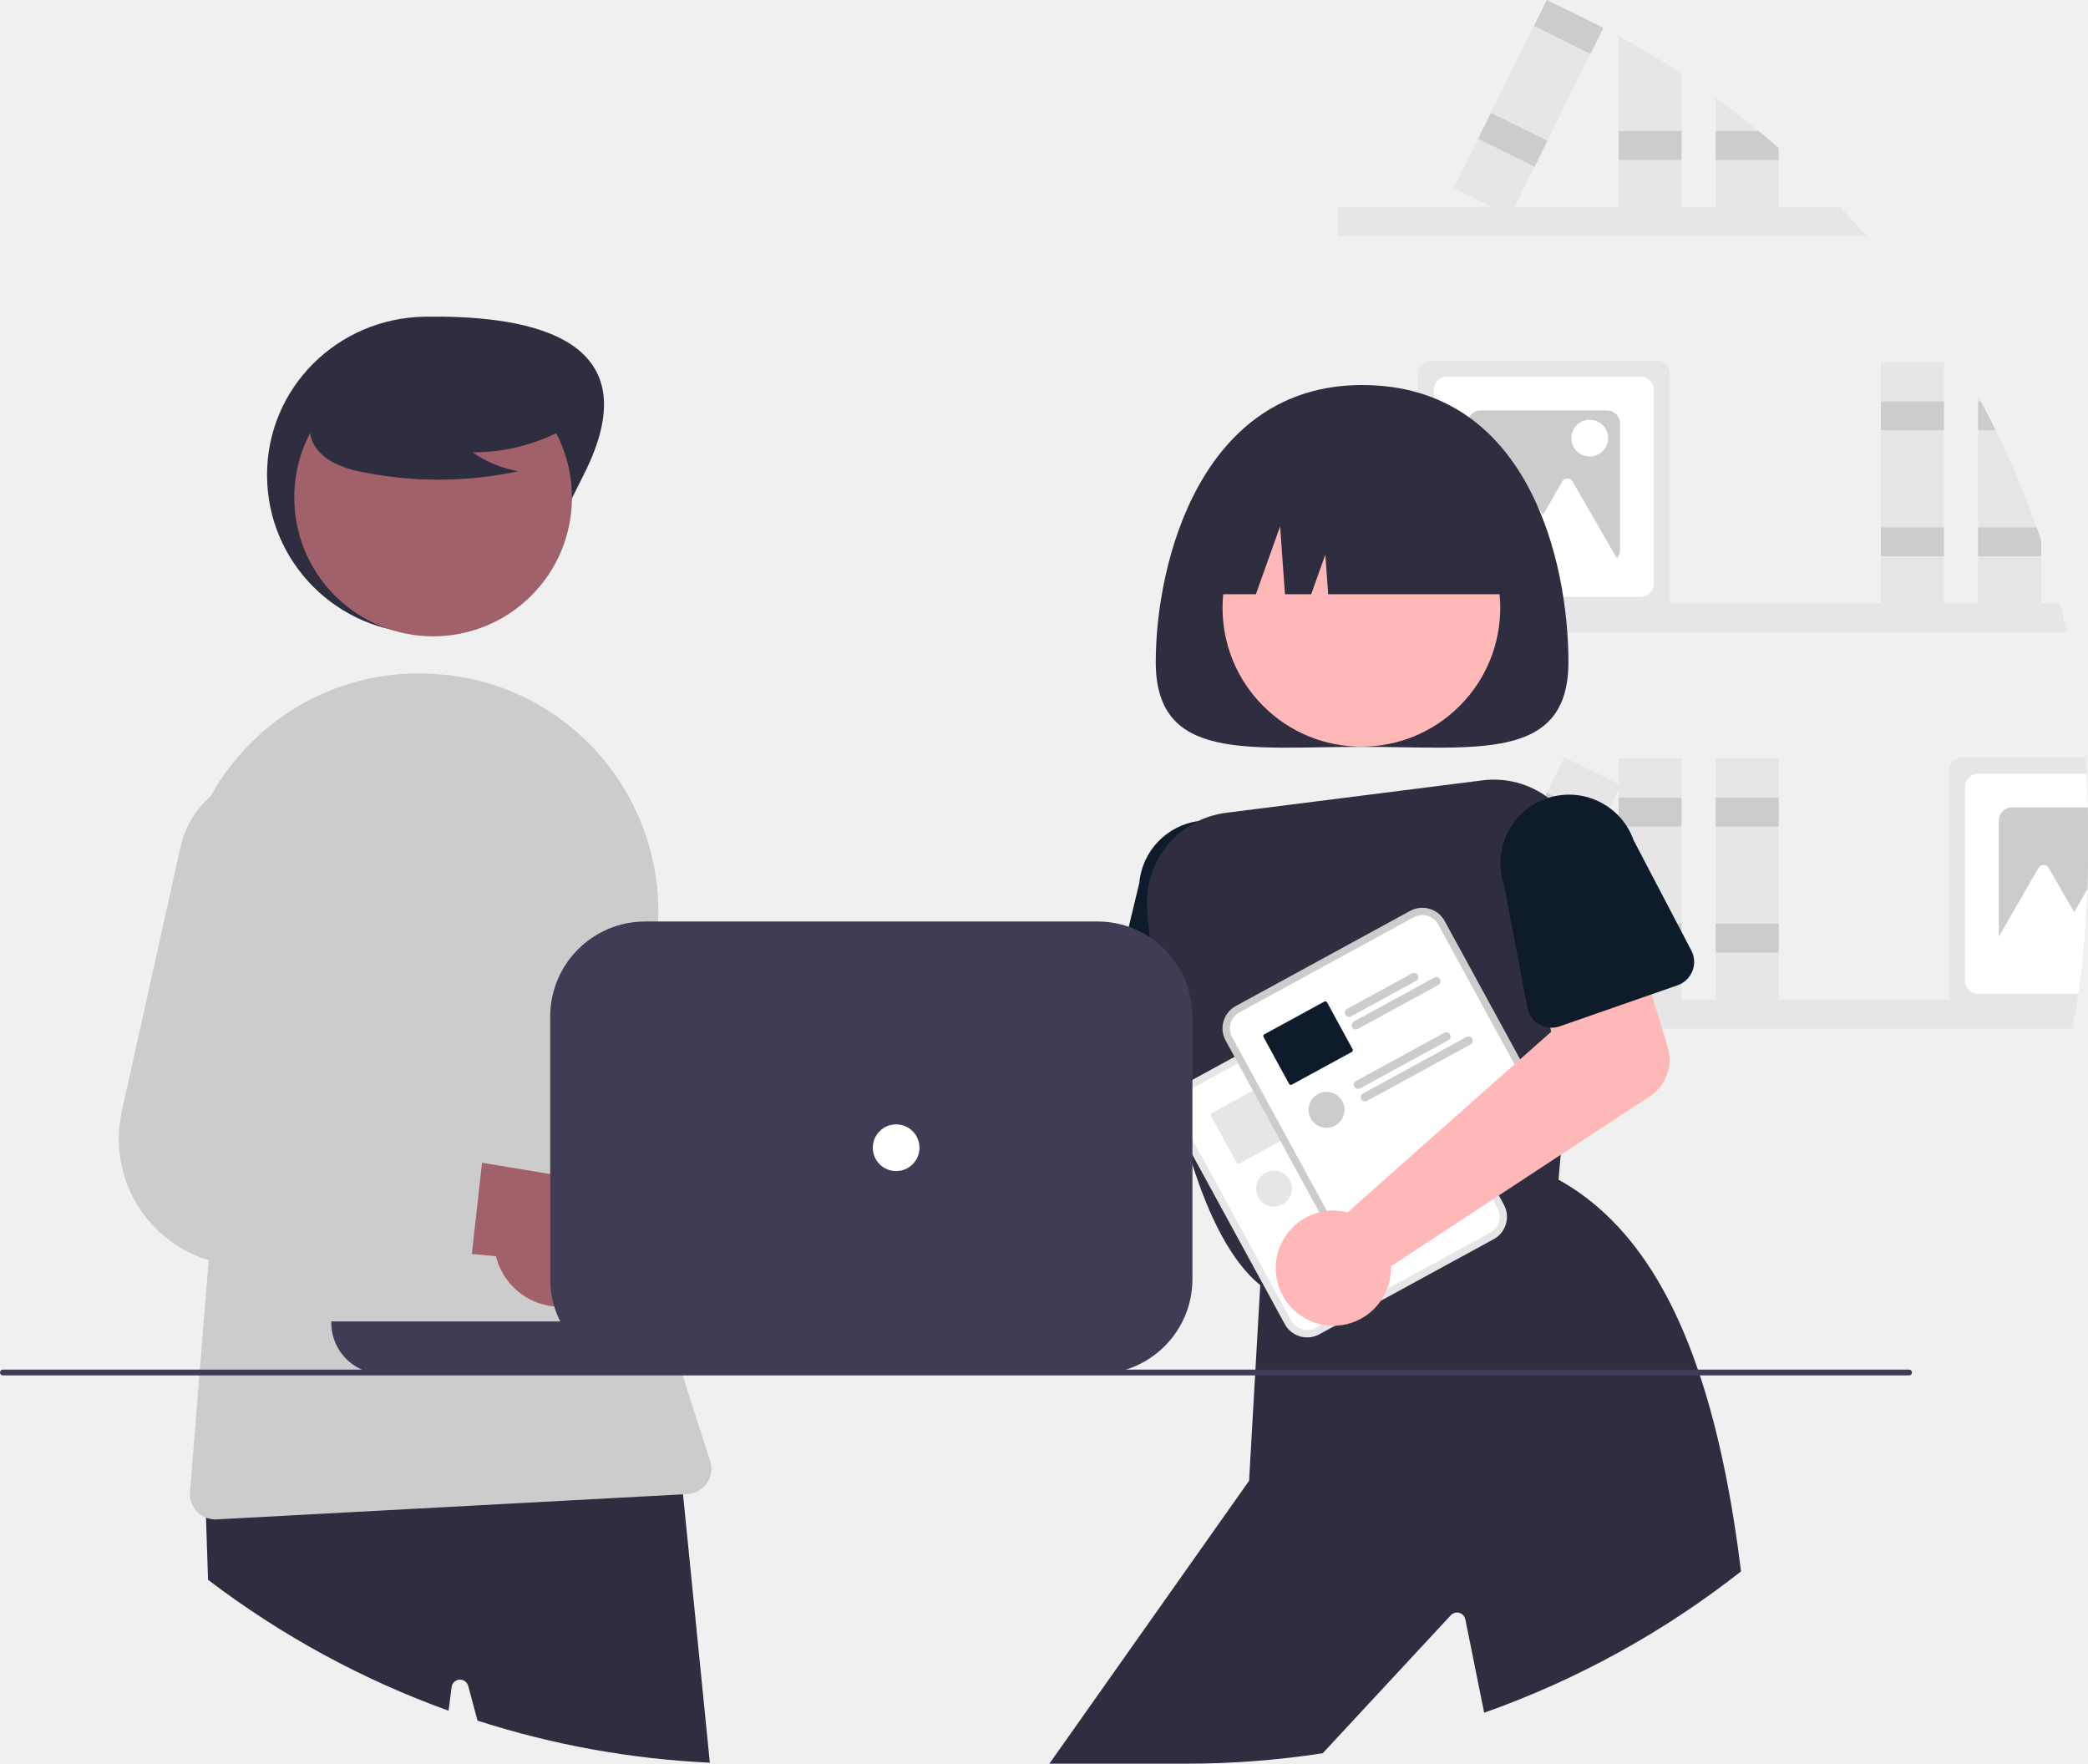
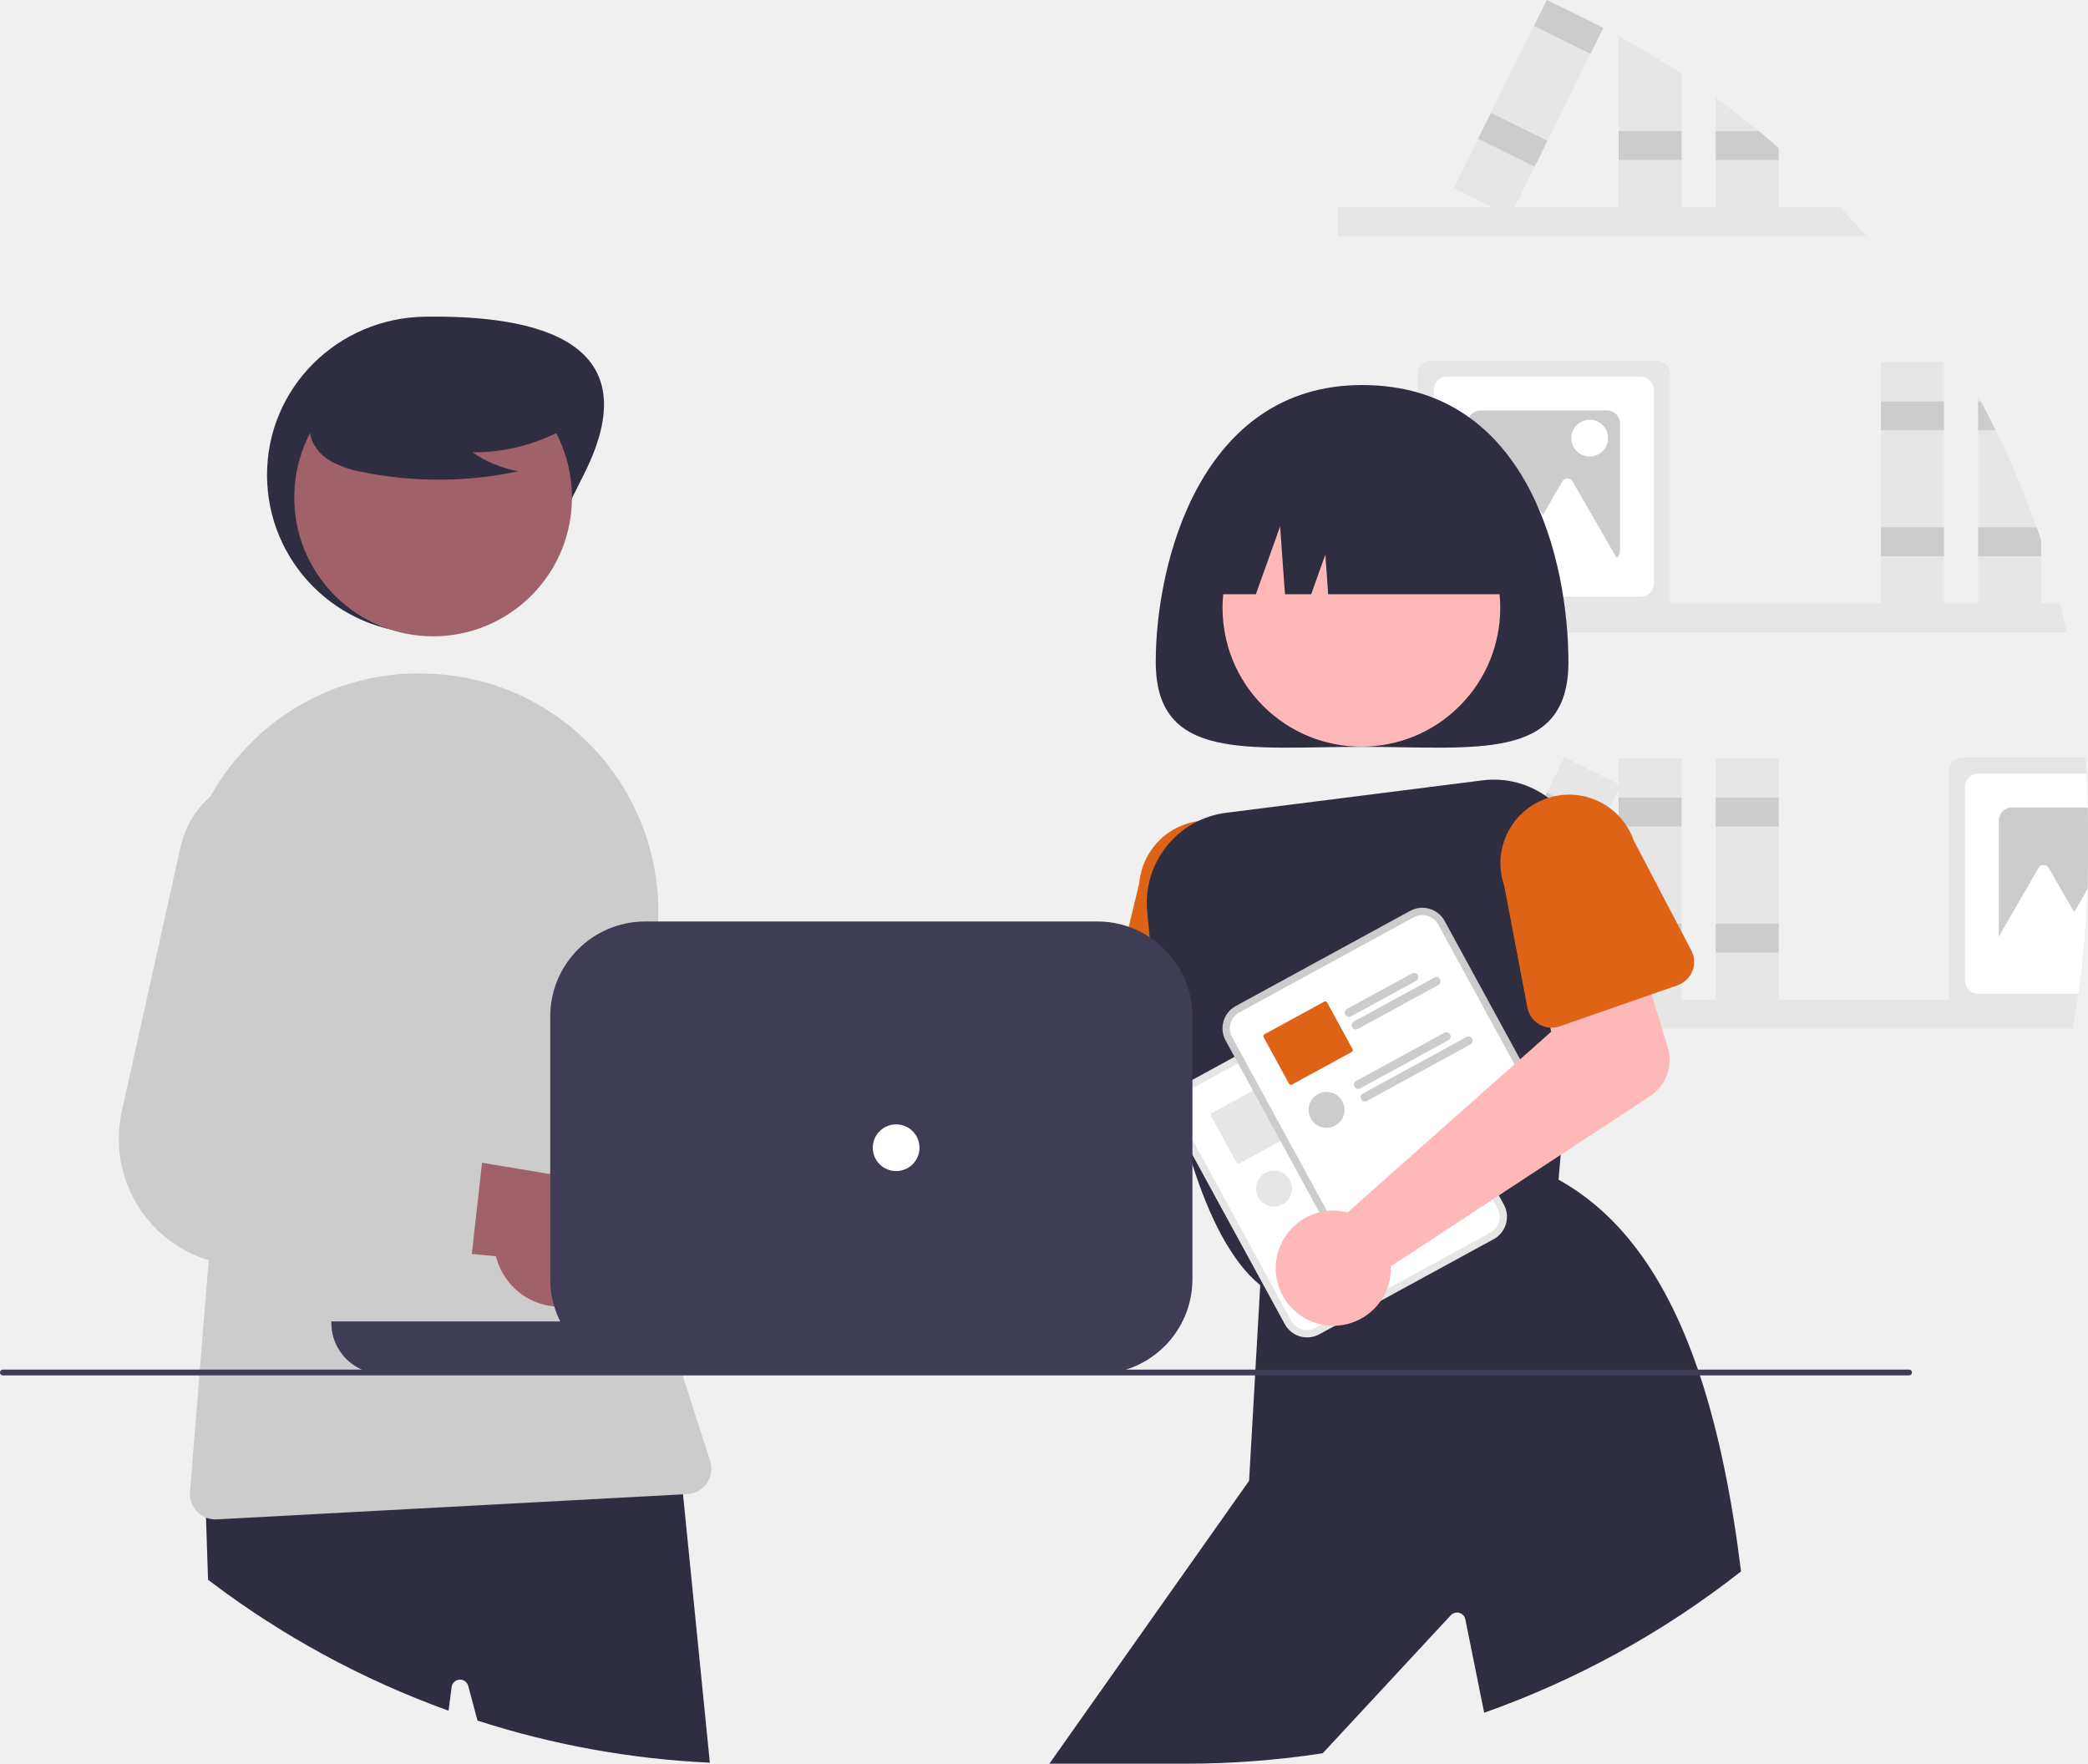
<svg xmlns="http://www.w3.org/2000/svg" id="a3fb4343-95d2-4a83-b68f-ed4eefcf6705" data-name="Layer 1" width="715.296" height="604.17" viewBox="0 0 715.296 604.17">
  <path d="M948.018,354.635q1.26,4.92,2.36,9.89H700.648v-9.89Z" transform="translate(-242.3521 -147.915)" fill="#e6e6e6" />
  <path d="M940.058,328.565a305.612,305.612,0,0,0-14.04-33.26q-2.46-4.995-5.11-9.89c-.29-.56-.6-1.12-.91-1.68v73.6h21.58v-24.39Z" transform="translate(-242.3521 -147.915)" fill="#e6e6e6" />
  <path d="M926.018,295.305h-6.02V285.415h.91Q923.563,290.305,926.018,295.305Z" transform="translate(-242.3521 -147.915)" fill="#ccc" />
  <polygon points="697.706 180.65 677.646 180.65 677.646 190.54 699.226 190.54 699.226 185.03 697.706 180.65" fill="#ccc" />
  <rect x="644.385" y="124.017" width="21.576" height="85.404" fill="#e6e6e6" />
  <rect x="644.385" y="137.502" width="21.576" height="9.889" fill="#ccc" />
  <rect x="644.385" y="180.653" width="21.576" height="9.889" fill="#ccc" />
  <path d="M809.918,271.435h-77.4a4.507,4.507,0,0,0-4.5,4.5v77.4a4.656,4.656,0,0,0,.19,1.3,4.51,4.51,0,0,0,4.31,3.2H809.918a4.509,4.509,0,0,0,4.31-3.2,4.638,4.638,0,0,0,.19-1.3v-77.4A4.507,4.507,0,0,0,809.918,271.435Z" transform="translate(-242.3521 -147.915)" fill="#e6e6e6" />
  <path d="M804.418,276.935h-66.4a4.507,4.507,0,0,0-4.5,4.5v66.4a4.507,4.507,0,0,0,4.5,4.5H804.418a4.507,4.507,0,0,0,4.5-4.5v-66.4A4.507,4.507,0,0,0,804.418,276.935Z" transform="translate(-242.3521 -147.915)" fill="#fff" />
  <path d="M792.838,288.515H749.598a4.507,4.507,0,0,0-4.5,4.5v43.24a4.507,4.507,0,0,0,4.5,4.5h43.24a4.523,4.523,0,0,0,4.5-4.5v-43.24A4.507,4.507,0,0,0,792.838,288.515Z" transform="translate(-242.3521 -147.915)" fill="#ccc" />
  <path d="M790.172,328.628l-9.133-15.819a2,2,0,0,0-3.464,0l-6.669,11.551-8.746-15.147a2,2,0,0,0-3.464 0l-9.133,15.819-10.865,18.819H759.653l-2.076,3.596h43.461Z" transform="translate(-242.3521 -147.915)" fill="#fff" />
  <circle cx="544.597" cy="150.088" r="6.293" fill="#fff" />
  <path d="M957.568,424.515q-.105-5.82-.46-11.58c-.1-1.84-.22-3.67-.37-5.5H914.518a4.507,4.507,0,0,0-4.5,4.5v77.4a4.09,4.09,0,0,0,.13,1.05,4.504,4.504,0,0,0,4.37,3.45H953.438c.2-1.14.39-2.3.56-3.45.11-.68.22-1.37.32-2.05.24-1.63.47-3.26.68-4.89q.45-3.33.81-6.69,1.32-12.045,1.7-24.35v-.01q.135-4.635.14-9.31v-12C957.648,428.885,957.628,426.695,957.568,424.515Z" transform="translate(-242.3521 -147.915)" fill="#e6e6e6" />
  <path d="M957.568,424.515q-.105-5.82-.46-11.58H920.018a4.507,4.507,0,0,0-4.5,4.5v66.4a4.507,4.507,0,0,0,4.5,4.5h34.3c.24-1.63.47-3.26.68-4.89q.45-3.33.81-6.69,1.32-12.045,1.7-24.35v-.01q.135-4.635.14-9.31v-12C957.648,428.885,957.628,426.695,957.568,424.515Z" transform="translate(-242.3521 -147.915)" fill="#fff" />
  <path d="M957.568,424.515H931.598a4.507,4.507,0,0,0-4.5,4.5v43.24a4.507,4.507,0,0,0,4.5,4.5h24.21q1.32-12.045,1.7-24.35v-.01q.135-4.635.14-9.31v-12C957.648,428.885,957.628,426.695,957.568,424.515Z" transform="translate(-242.3521 -147.915)" fill="#ccc" />
  <path d="M957.508,452.405q-.375,12.3-1.7,24.35-.36,3.36-.81,6.69H939.578l2.08-3.59h-20.96l6.4-11.09,4.46-7.73,9.14-15.82a1.991,1.991,0,0,1,3.46,0l8.75,15.15Z" transform="translate(-242.3521 -147.915)" fill="#fff" />
  <path d="M881.738,228.785H700.648v-9.89H872.758Q877.348,223.74,881.738,228.785Z" transform="translate(-242.3521 -147.915)" fill="#e6e6e6" />
  <path d="M796.838,160.195q11.07,6.09,21.58,13.05v48.34H796.838Z" transform="translate(-242.3521 -147.915)" fill="#e6e6e6" />
  <rect x="554.486" y="44.906" width="21.576" height="9.889" fill="#ccc" />
  <path d="M851.678,198.645v22.94H830.098v-40.21q7.545,5.505,14.75,11.45Q848.298,195.675,851.678,198.645Z" transform="translate(-242.3521 -147.915)" fill="#e6e6e6" />
  <path d="M851.678,198.645v4.06H830.098v-9.88h14.75Q848.298,195.675,851.678,198.645Z" transform="translate(-242.3521 -147.915)" fill="#ccc" />
  <path d="M774.808,149.175q8.565,3.855,16.84,8.22l-4.44,8.96-14.75,29.81-4.39,8.86-6.87,13.87-1.51,3.05-6.15-3.05-13.18-6.53,8.37-16.92h.01l4.38-8.86,14.76-29.81,4.34-8.76.05-.1Z" transform="translate(-242.3521 -147.915)" fill="#e6e6e6" />
  <polygon points="549.246 9.57 544.856 18.44 525.526 8.86 529.866 0.1 529.916 0 532.456 1.26 549.246 9.57" fill="#ccc" />
  <rect x="755.648" y="185.017" width="9.889" height="21.576" transform="translate(5.29589 642.6412) rotate(-63.6604)" fill="#ccc" />
  <path d="M953.998,490.385c-.17,1.15-.36,2.31-.56,3.45-.35,2.16-.73,4.3-1.14,6.44H700.648v-9.89Z" transform="translate(-242.3521 -147.915)" fill="#e6e6e6" />
  <rect x="554.486" y="259.765" width="21.576" height="85.404" fill="#e6e6e6" />
  <rect x="554.486" y="273.249" width="21.576" height="9.889" fill="#ccc" />
  <rect x="554.486" y="316.401" width="21.576" height="9.889" fill="#ccc" />
  <rect x="587.748" y="259.765" width="21.576" height="85.404" fill="#e6e6e6" />
  <rect x="587.748" y="273.249" width="21.576" height="9.889" fill="#ccc" />
  <rect x="587.748" y="316.401" width="21.576" height="9.889" fill="#ccc" />
  <rect x="726.267" y="439.594" width="85.404" height="21.576" transform="translate(-218.1905 791.7711) rotate(-63.6604)" fill="#e6e6e6" />
  <rect x="774.794" y="417.841" width="9.889" height="21.576" transform="translate(-192.7049 789.3214) rotate(-63.6604)" fill="#ccc" />
  <rect x="755.648" y="456.513" width="9.889" height="21.576" transform="translate(-238.0126 793.6765) rotate(-63.6604)" fill="#ccc" />
  <path d="M535.15,528.497a19.791,19.791,0,0,1,2.57,1.762L626.749,502.553l5.02-22.088,34.325,3.22-5.087,39.966a15.041,15.041,0,0,1-12.568,12.956L543.666,553.195a19.736,19.736,0,1,1-8.516-24.699Z" transform="translate(-242.3521 -147.915)" fill="#ffb8b8" />
-   <path d="M681.958,496.935l-.59-10.08v-.01l-.16-2.76-1.74-29.68a23.473,23.473,0,0,0-21.33-25.35,23.15,23.15,0,0,0-5.34.14,23.543,23.543,0,0,0-20.15,21.18l-3.61,15.02-6.31,26.27a8.418,8.418,0,0,0,4.34,9.48,8.275,8.275,0,0,0,3.13.92l10.52.94,10.13.9,11.69,1.04.84.07,2.16.2,7.23.64h.02a8.563,8.563,0,0,0,6.62-2.36,8.581,8.581,0,0,0,1.59-2.12,8.245,8.245,0,0,0,.96-4.44Z" transform="translate(-242.3521 -147.915)" fill="#0d1b2a" />
+   <path d="M681.958,496.935l-.59-10.08v-.01l-.16-2.76-1.74-29.68a23.473,23.473,0,0,0-21.33-25.35,23.15,23.15,0,0,0-5.34.14,23.543,23.543,0,0,0-20.15,21.18l-3.61,15.02-6.31,26.27a8.418,8.418,0,0,0,4.34,9.48,8.275,8.275,0,0,0,3.13.92l10.52.94,10.13.9,11.69,1.04.84.07,2.16.2,7.23.64h.02a8.563,8.563,0,0,0,6.62-2.36,8.581,8.581,0,0,0,1.59-2.12,8.245,8.245,0,0,0,.96-4.44Z" transform="translate(-242.3521 -147.915)" fill="#DF6316" />
  <path d="M779.654,374.708c0,34.225-31.647,29.049-70.685,29.049s-70.685,5.177-70.685-29.049,15.459-94.892,70.685-94.892C766.098,279.815,779.654,340.482,779.654,374.708Z" transform="translate(-242.3521 -147.915)" fill="#2f2e41" />
  <circle cx="708.732" cy="356.135" r="47.564" transform="translate(-286.5944 457.5439) rotate(-45)" fill="#ffb8b8" />
  <path d="M775.688,423.695a29.37,29.37,0,0,0-2.91-2.46,30.92,30.92,0,0,0-22.63-5.99l-87.65,11.09a31.119,31.119,0,0,0-27.15,33.78c.25,2.8.53,5.75.84,8.82.4,3.85.85,7.89,1.37,12.07.86,7.03,1.91,14.45,3.16,22,1.09,6.5,2.33,13.09,3.75,19.6q.615,2.82,1.28,5.62a.036.036,0,0,0,.01.03c.05.23.1.46.16.68a.074.074,0,0,0,.01.05q.93,3.9,1.95,7.71c.26.94.51,1.87.77,2.79.7,2.5,1.44,4.95,2.2,7.36,5.71,17.93,13.26,33.2,23.23,41.32.13.12.26.22.4.33l.4.31.58-.18,2.46-.73,2.1-.64,27.36-8.23,6.81-2.05,21.88-6.59h.01l20.01-6.02,2.44-.74,17.19-5.17.55-6.42.74-8.52.44-5.12,3.48-40.38,2.03-23.56,2.2-25.58A31.077,31.077,0,0,0,775.688,423.695Z" transform="translate(-242.3521 -147.915)" fill="#2f2e41" />
  <path d="M824.698,619.085c-.23-.67-.45-1.34-.68-2-10.28-30-25.44-52.69-47.75-65.05-.01,0-.01-.01-.02-.01l-.38-.21-19.44,6.73-2.4.83-2.5.87-.03.01-18.2,6.3-.03.01-14.28,4.94H718.978l-13.21,4.57h-.01l-3.07,1.07-23.09,7.99-2.68.93-2.4.83-.37.13-.07,1.14-1.65,28.92-.11,2-2.06,36.09-68.41,96.91h46.8a308.163,308.163,0,0,0,46.84-3.57l43.91-47.32a2.908,2.908,0,0,1,4.94,1.44l6.45,32a309.23,309.23,0,0,0,88-48.42C835.708,661.365,831.208,638.715,824.698,619.085Z" transform="translate(-242.3521 -147.915)" fill="#2f2e41" />
  <path d="M653.776,351.469v0H672.589l8.299-23.239,1.66,23.239h8.992l4.841-13.556.968,13.556h66.812v0a50.351,50.351,0,0,0-50.351-50.351h-9.683A50.351,50.351,0,0,0,653.776,351.469Z" transform="translate(-242.3521 -147.915)" fill="#2f2e41" />
  <path d="M538.061,603.472a22.788,22.788,0,0,1-31.059-16.009l-80.466-9.113,26.973-32.3,72.276,13.606a22.911,22.911,0,0,1,12.276,43.816Z" transform="translate(-242.3521 -147.915)" fill="#a0616a" />
  <path d="M494.678,543.685l-34.01-6.08-2.47-.44a14.213,14.213,0,0,1-11.11-18.09l16.7-55.49.5-1.65a32.468,32.468,0,0,0-15.23-37.51,32.277,32.277,0,0,0-47.02,20.54l-21.3,86.93-.79,3.22a43.439,43.439,0,0,0,38.17,53.6c.07.01.13.01.2.02l12.75,1.13,16.54,1.47,20.8,1.85,19.41,1.73a10.174,10.174,0,0,0,10.94-8.38c.03-.14.05-.28.07-.42l4.12-30.76.04-.28A10.17,10.17,0,0,0,494.678,543.685Z" transform="translate(-242.3521 -147.915)" fill="#ccc" />
  <path d="M442.28,310.617c-13.577,26.693-24.277,54.224-54.224,54.224a54.224,54.224,0,0,1-54.224-54.224c0-29.947,24.279-53.849,54.224-54.224C418.491,256.011,467.55,260.933,442.28,310.617Z" transform="translate(-242.3521 -147.915)" fill="#2f2e41" />
  <path d="M476.338,659.815l-1.23-12.28-.92.05L312.498,655.375l.42,12.43.71,21.29a308.81,308.81,0,0,0,82.39,44.85l1.05-8.14a2.904,2.904,0,0,1,5.68-.36l3.19,11.89a305.319,305.319,0,0,0,79.59,14.41Z" transform="translate(-242.3521 -147.915)" fill="#2f2e41" />
  <circle cx="390.724" cy="318.332" r="47.564" transform="translate(-353.0066 221.6062) rotate(-45)" fill="#a0616a" />
  <path d="M485.628,648.365l-9.43-29.28-.16-.5-.48-1.5-2.69-8.34c-.87-2.71-1.7-5.43-2.47-8.16q-1.065-3.69-1.99-7.4-1.32-5.16-2.4-10.36a256.725,256.725,0,0,1-4.87-35.33q-.33-4.935-.47-9.89a255.64,255.64,0,0,1,5.43-60.31,81.786,81.786,0,0,0-40.34-88.57,80.416,80.416,0,0,0-32.64-9.79c-.79-.06-1.58-.11-2.38-.16a80.962,80.962,0,0,0-64.94,26.26,82.574,82.574,0,0,0-11.32,15.68,81.446,81.446,0,0,0-9.32,51.69l11.24,75.47-2.56,31.77-3.02,37.44-.16,2-3.22,39.92a8.694,8.694,0,0,0,5.48,8.8,8.51,8.51,0,0,0,3.2.61c.16,0,.31,0,.47-.01l159.75-8.59,1.46-.08a8.704,8.704,0,0,0,7.83-11.37Z" transform="translate(-242.3521 -147.915)" fill="#ccc" />
  <path d="M441.197,291.452a64.691,64.691,0,0,1-36.971,11.426,39.643,39.643,0,0,0,15.713,6.464,130.445,130.445,0,0,1-53.283.299,34.485,34.485,0,0,1-11.154-3.831c-3.378-2.05-6.204-5.316-6.885-9.208-1.169-6.678,4.035-12.746,9.443-16.835a69.653,69.653,0,0,1,58.532-11.696c6.538,1.69,13.088,4.546,17.335,9.796s5.505,13.346,1.459,18.753Z" transform="translate(-242.3521 -147.915)" fill="#2f2e41" />
  <path d="M443.629,593.578a22.788,22.788,0,0,1-31.399-15.332l-80.644-7.369,26.267-32.877,72.554,12.038a22.911,22.911,0,0,1,13.222,43.54Z" transform="translate(-242.3521 -147.915)" fill="#a0616a" />
  <path d="M398.968,534.745l-18.23-2.85-18.39-2.88a14.211,14.211,0,0,1-11.5-17.84l15.96-57.5a32.469,32.469,0,0,0-16.04-37.17,31.983,31.983,0,0,0-28.61-.75,32.078,32.078,0,0,0-17.95,22.29l-20.13,90.61a43.464,43.464,0,0,0,39.51,52.78l69.63,4.67A10.185,10.185,0,0,0,403.978,577.495c.03-.14.04-.28.06-.42l3.45-30.84.03-.28A10.179,10.179,0,0,0,398.968,534.745Z" transform="translate(-242.3521 -147.915)" fill="#ccc" />
  <path d="M707.445,486.945l-4.173,2.277L651.861,517.273l-4.173,2.277a8.715,8.715,0,0,0-3.472,11.812l38.285,70.168a8.715,8.715,0,0,0,11.812,3.472l.011-.006,59.736-32.593.011-.006a8.715,8.715,0,0,0,3.472-11.812L719.257,490.417A8.715,8.715,0,0,0,707.445,486.945Z" transform="translate(-242.3521 -147.915)" fill="#e6e6e6" />
  <path d="M708.646,489.144l-4.943,2.697L653.83,519.053l-4.942,2.697a6.206,6.206,0,0,0-2.473,8.411l38.285,70.168a6.206,6.206,0,0,0,8.411,2.473l.011-.006,59.736-32.593.011-.006a6.206,6.206,0,0,0,2.473-8.411l-38.285-70.168A6.206,6.206,0,0,0,708.646,489.144Z" transform="translate(-242.3521 -147.915)" fill="#fff" />
  <path d="M710.048,508.955a1.459,1.459,0,0,0-1.97-.58l-1.99,1.09-20.29,11.07a1.452,1.452,0,0,0,1.39,2.55l22.28-12.16A1.46,1.46,0,0,0,710.048,508.955Z" transform="translate(-242.3521 -147.915)" fill="#e6e6e6" />
  <path d="M717.638,510.385a1.435,1.435,0,0,0-1.96-.57l-27.53,15.02a1.448,1.448,0,1,0,1.39,2.54l1.28-.7,8.01-4.37h.01l18.22-9.95A1.439,1.439,0,0,0,717.638,510.385Z" transform="translate(-242.3521 -147.915)" fill="#e6e6e6" />
  <path d="M687.718,534.325l-8.74-16.03a.702.702,0,0,0-.95-.27l-4.24,2.31-2.2,1.2-11.81,6.44-2.29,1.25a.702.702,0,0,0-.27.95l.56,1.03,8.18,15a.693.693,0,0,0,.94.27l14.1-7.69,2.2-1.2,4.24-2.31A.697.697,0,0,0,687.718,534.325Z" transform="translate(-242.3521 -147.915)" fill="#e6e6e6" />
  <path d="M721.098,529.295a1.447,1.447,0,0,0-1.96-.58L688.918,545.205a1.45,1.45,0,0,0-.73,1.53,1.211,1.211,0,0,0,.15.44,1.473,1.473,0,0,0,.29.37l.01.01a1.462,1.462,0,0,0,1.67.2l30.22-16.49A1.447,1.447,0,0,0,721.098,529.295Z" transform="translate(-242.3521 -147.915)" fill="#e6e6e6" />
  <path d="M728.698,530.725a1.45,1.45,0,0,0-1.97-.57l-35.47,19.35a1.415,1.415,0,0,0-.73,1.51v.01a1.21,1.21,0,0,0,.15.44,1.399,1.399,0,0,0,.3.38,1.43,1.43,0,0,0,1.67.2l35.47-19.35A1.457,1.457,0,0,0,728.698,530.725Z" transform="translate(-242.3521 -147.915)" fill="#e6e6e6" />
  <circle cx="436.444" cy="407.191" r="6.15" fill="#e6e6e6" />
  <path d="M725.445,459.945l-4.173,2.277L669.861,490.273l-4.173,2.277a8.715,8.715,0,0,0-3.472,11.812l38.285,70.168a8.715,8.715,0,0,0,11.812,3.472l.011-.006,59.736-32.593.011-.006a8.715,8.715,0,0,0,3.472-11.812L737.257,463.417A8.715,8.715,0,0,0,725.445,459.945Z" transform="translate(-242.3521 -147.915)" fill="#ccc" />
  <path d="M726.646,462.144l-4.943,2.697L671.83,492.053l-4.942,2.697a6.206,6.206,0,0,0-2.473,8.411l38.285,70.168a6.206,6.206,0,0,0,8.411,2.473l.011-.006,59.736-32.593.011-.006a6.206,6.206,0,0,0,2.473-8.411l-38.285-70.168A6.206,6.206,0,0,0,726.646,462.144Z" transform="translate(-242.3521 -147.915)" fill="#fff" />
  <path d="M728.048,481.955a1.459,1.459,0,0,0-1.97-.58l-10.26,5.6-2.86,1.56-9.16,5a1.452,1.452,0,0,0,1.39,2.55l10.8-5.89,2.26-1.24,9.22-5.03A1.46,1.46,0,0,0,728.048,481.955Z" transform="translate(-242.3521 -147.915)" fill="#ccc" />
  <path d="M735.638,483.385a1.435,1.435,0,0,0-1.96-.57l-14.31,7.81-2.2,1.2-11.02,6.01a1.448,1.448,0,1,0,1.39,2.54l11.02-6.01,2.2-1.2,14.3-7.81A1.439,1.439,0,0,0,735.638,483.385Z" transform="translate(-242.3521 -147.915)" fill="#ccc" />
-   <path d="M705.718,507.325l-6.97-12.78-1.2-2.2-.57-1.05a.702.702,0,0,0-.95-.27l-14.15,7.72-6.39,3.48a.702.702,0,0,0-.27.95l.57,1.04.62,1.15.58,1.05v.01l6.97,12.78a.693.693,0,0,0,.94.27l20.54-11.2A.697.697,0,0,0,705.718,507.325Z" transform="translate(-242.3521 -147.915)" fill="#0d1b2a" />
+   <path d="M705.718,507.325l-6.97-12.78-1.2-2.2-.57-1.05a.702.702,0,0,0-.95-.27l-14.15,7.72-6.39,3.48a.702.702,0,0,0-.27.95l.57,1.04.62,1.15.58,1.05v.01l6.97,12.78a.693.693,0,0,0,.94.27l20.54-11.2A.697.697,0,0,0,705.718,507.325Z" transform="translate(-242.3521 -147.915)" fill="#DF6316" />
  <path d="M739.098,502.295a1.447,1.447,0,0,0-1.96-.58l-9.03,4.93-2.2,1.2-8.72,4.75-10.27,5.61a1.452,1.452,0,0,0,1.39,2.55l18.99-10.36,2.2-1.2,9.03-4.93A1.447,1.447,0,0,0,739.098,502.295Z" transform="translate(-242.3521 -147.915)" fill="#ccc" />
  <path d="M746.698,503.725a1.45,1.45,0,0,0-1.97-.57l-14.27,7.79-2.2,1.2-19,10.36a1.448,1.448,0,1,0,1.39,2.54l18.99-10.36,2.2-1.2,14.28-7.79A1.457,1.457,0,0,0,746.698,503.725Z" transform="translate(-242.3521 -147.915)" fill="#ccc" />
  <circle cx="454.444" cy="380.191" r="6.15" fill="#ccc" />
  <path d="M700.928,562.683a19.791,19.791,0,0,1,3.068.549l69.75-61.876-4.51-22.198,32.611-11.185,11.804,38.521a15.041,15.041,0,0,1-6.126,16.98l-88.674,58.219a19.736,19.736,0,1,1-17.922-19.009Z" transform="translate(-242.3521 -147.915)" fill="#ffb8b8" />
-   <path d="M821.758,473.515,801.998,435.775a23.477,23.477,0,0,0-29.22-14.54c-.22.06-.43.13-.65.21a23.527,23.527,0,0,0-14.46,29.93l7.93,41.71a8.446,8.446,0,0,0,4.08,5.74,8.251,8.251,0,0,0,3.78,1.12,8.139,8.139,0,0,0,3.23-.45l4.24-1.48,27.22-9.48,8.9-3.1a8.471,8.471,0,0,0,4.71-11.92Z" transform="translate(-242.3521 -147.915)" fill="#0d1b2a" />
+   <path d="M821.758,473.515,801.998,435.775a23.477,23.477,0,0,0-29.22-14.54c-.22.06-.43.13-.65.21a23.527,23.527,0,0,0-14.46,29.93l7.93,41.71a8.446,8.446,0,0,0,4.08,5.74,8.251,8.251,0,0,0,3.78,1.12,8.139,8.139,0,0,0,3.23-.45l4.24-1.48,27.22-9.48,8.9-3.1a8.471,8.471,0,0,0,4.71-11.92Z" transform="translate(-242.3521 -147.915)" fill="#DF6316" />
  <path d="M896.352,619.085h-653a1,1,0,0,1,0-2h653a1,1,0,0,1,0,2Z" transform="translate(-242.3521 -147.915)" fill="#3f3d56" />
  <path d="M355.848,600.585v.5a17.515,17.515,0,0,0,10.43,16,17.232,17.232,0,0,0,7.07,1.5h161.5v-18Z" transform="translate(-242.3521 -147.915)" fill="#3f3d56" />
  <path d="M647.608,481.955a32.593,32.593,0,0,0-11.42-13.02,31.973,31.973,0,0,0-7.15-3.54,32.375,32.375,0,0,0-10.69-1.81h-155a32.538,32.538,0,0,0-32.5,32.5v90a31.373,31.373,0,0,0,.22,3.78,32.785,32.785,0,0,0,1.14,5.54,31.94,31.94,0,0,0,2.06,5.18,32.465,32.465,0,0,0,29.08,18h155a32.488,32.488,0,0,0,32.5-32.5v-90A32.222,32.222,0,0,0,647.608,481.955Z" transform="translate(-242.3521 -147.915)" fill="#3f3d56" />
  <circle cx="306.996" cy="393.17" r="8" fill="#fff" />
</svg>
